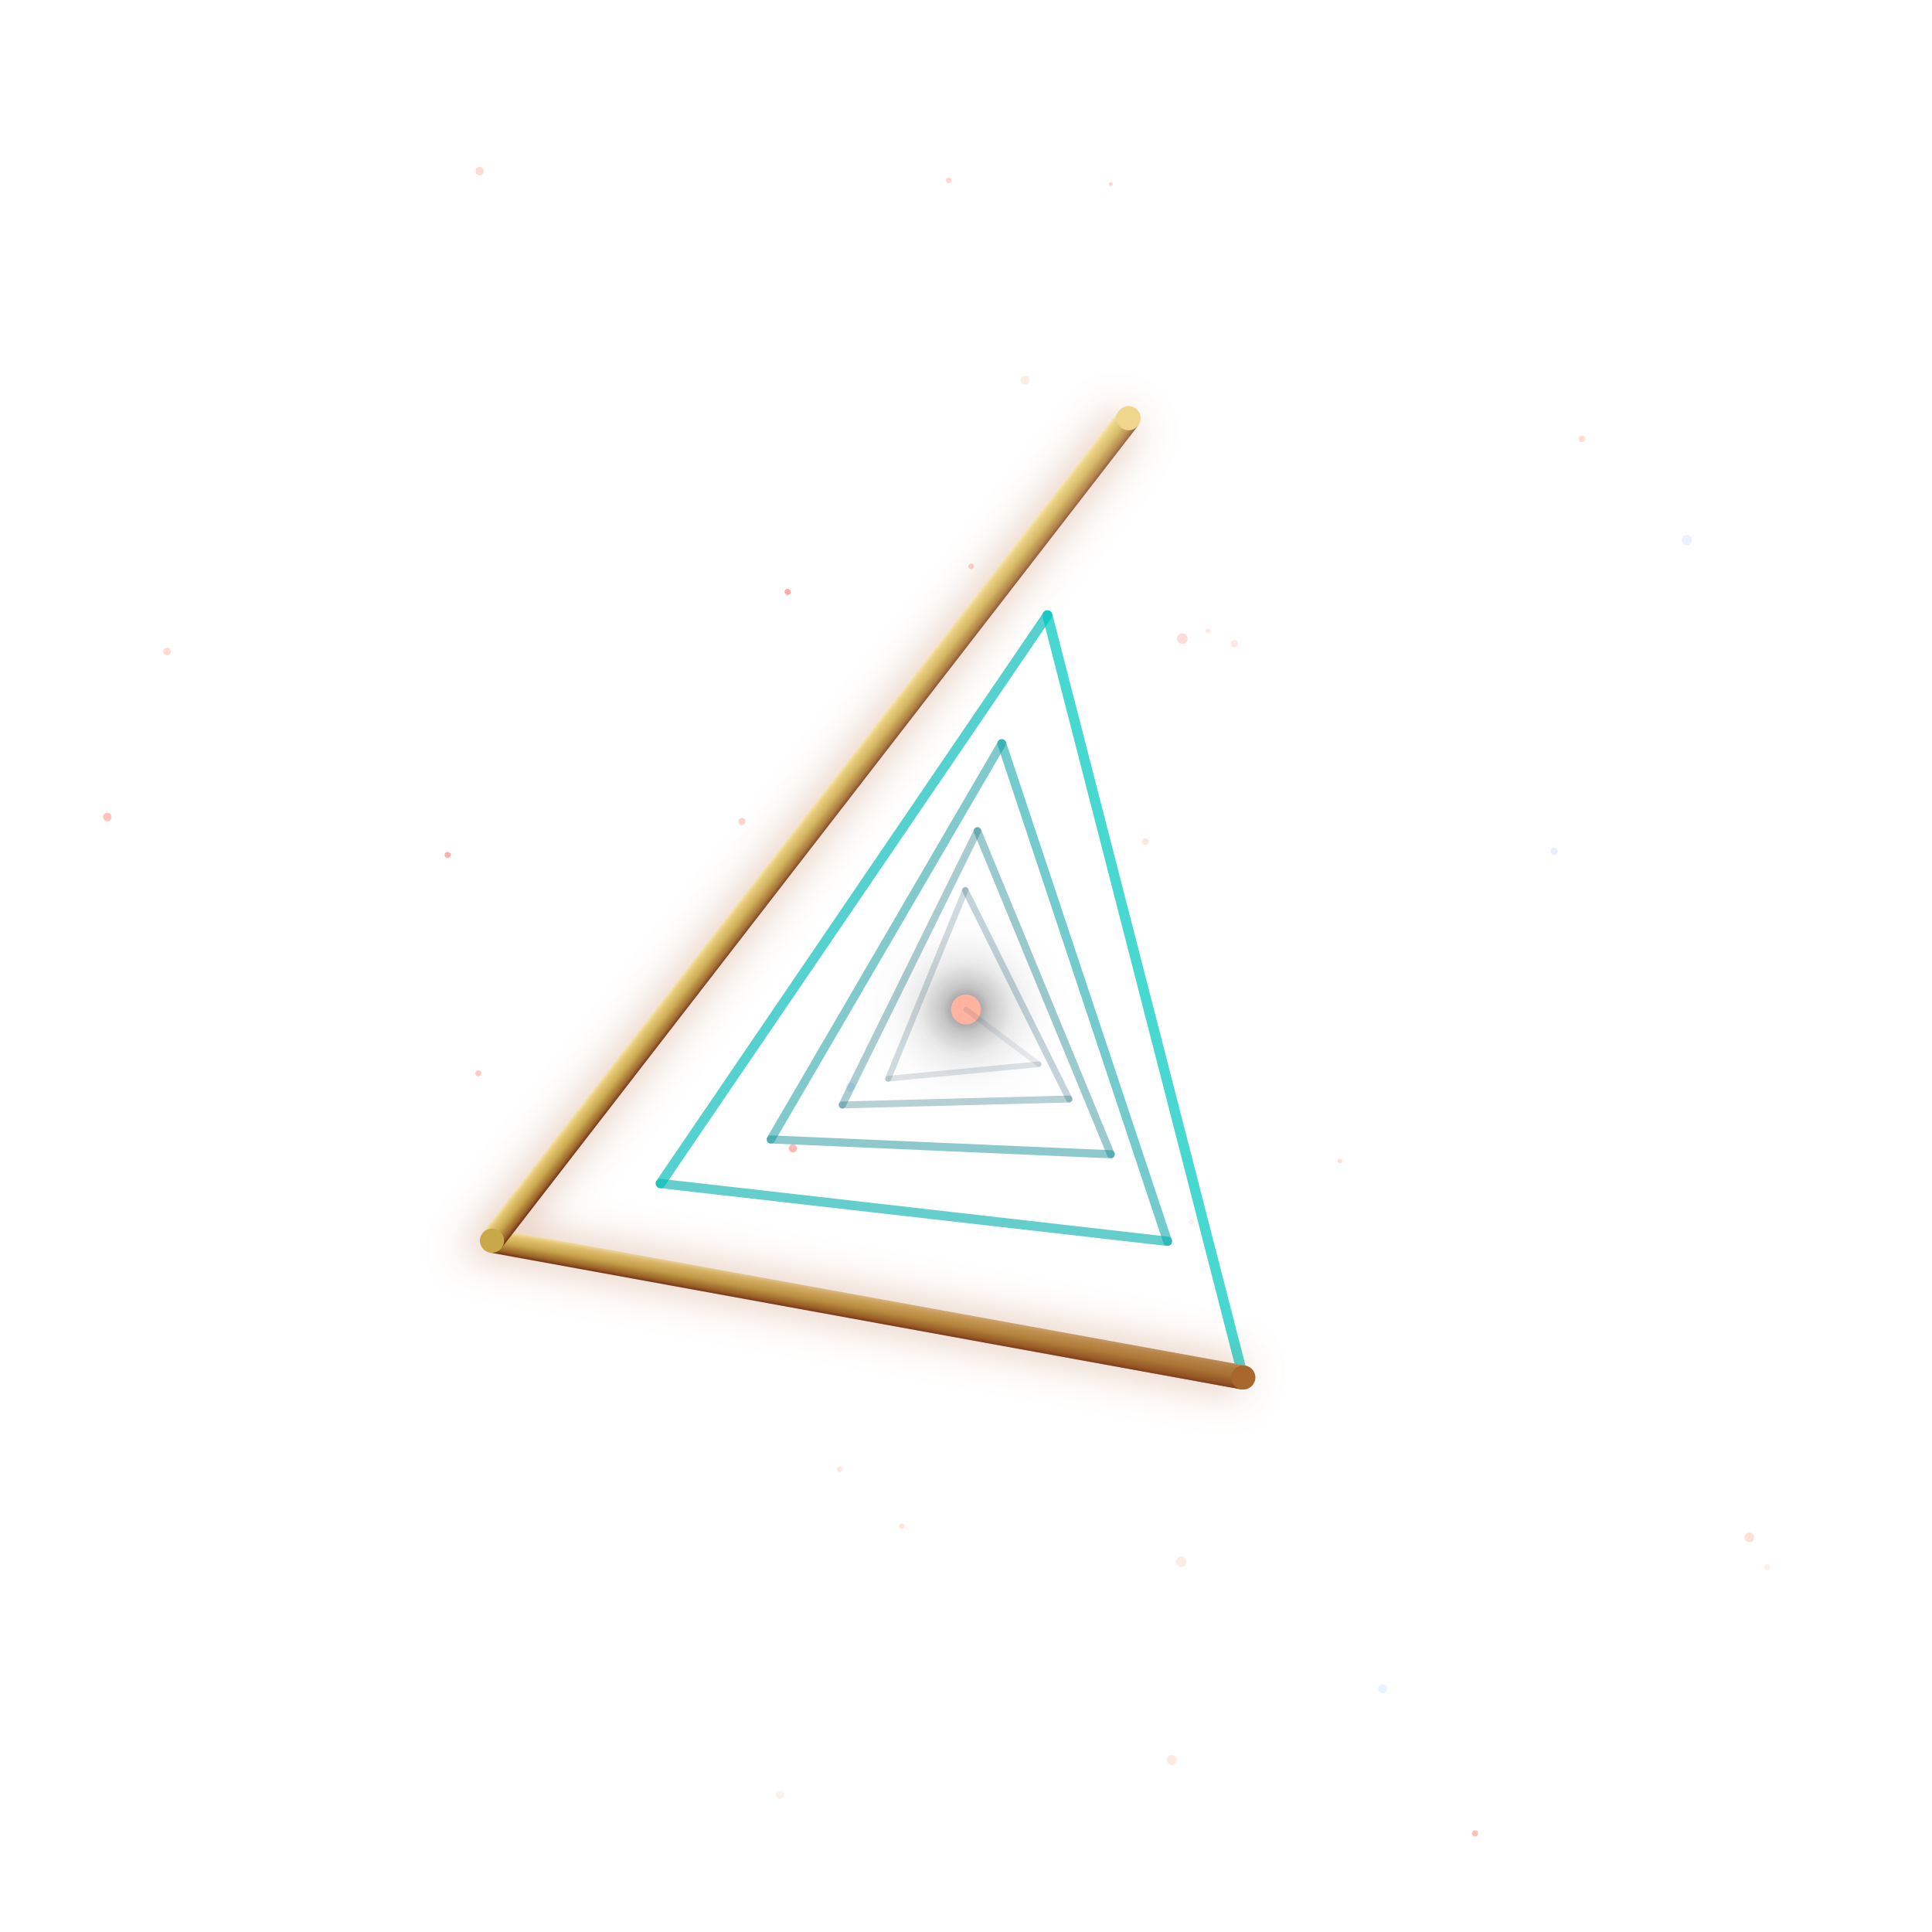
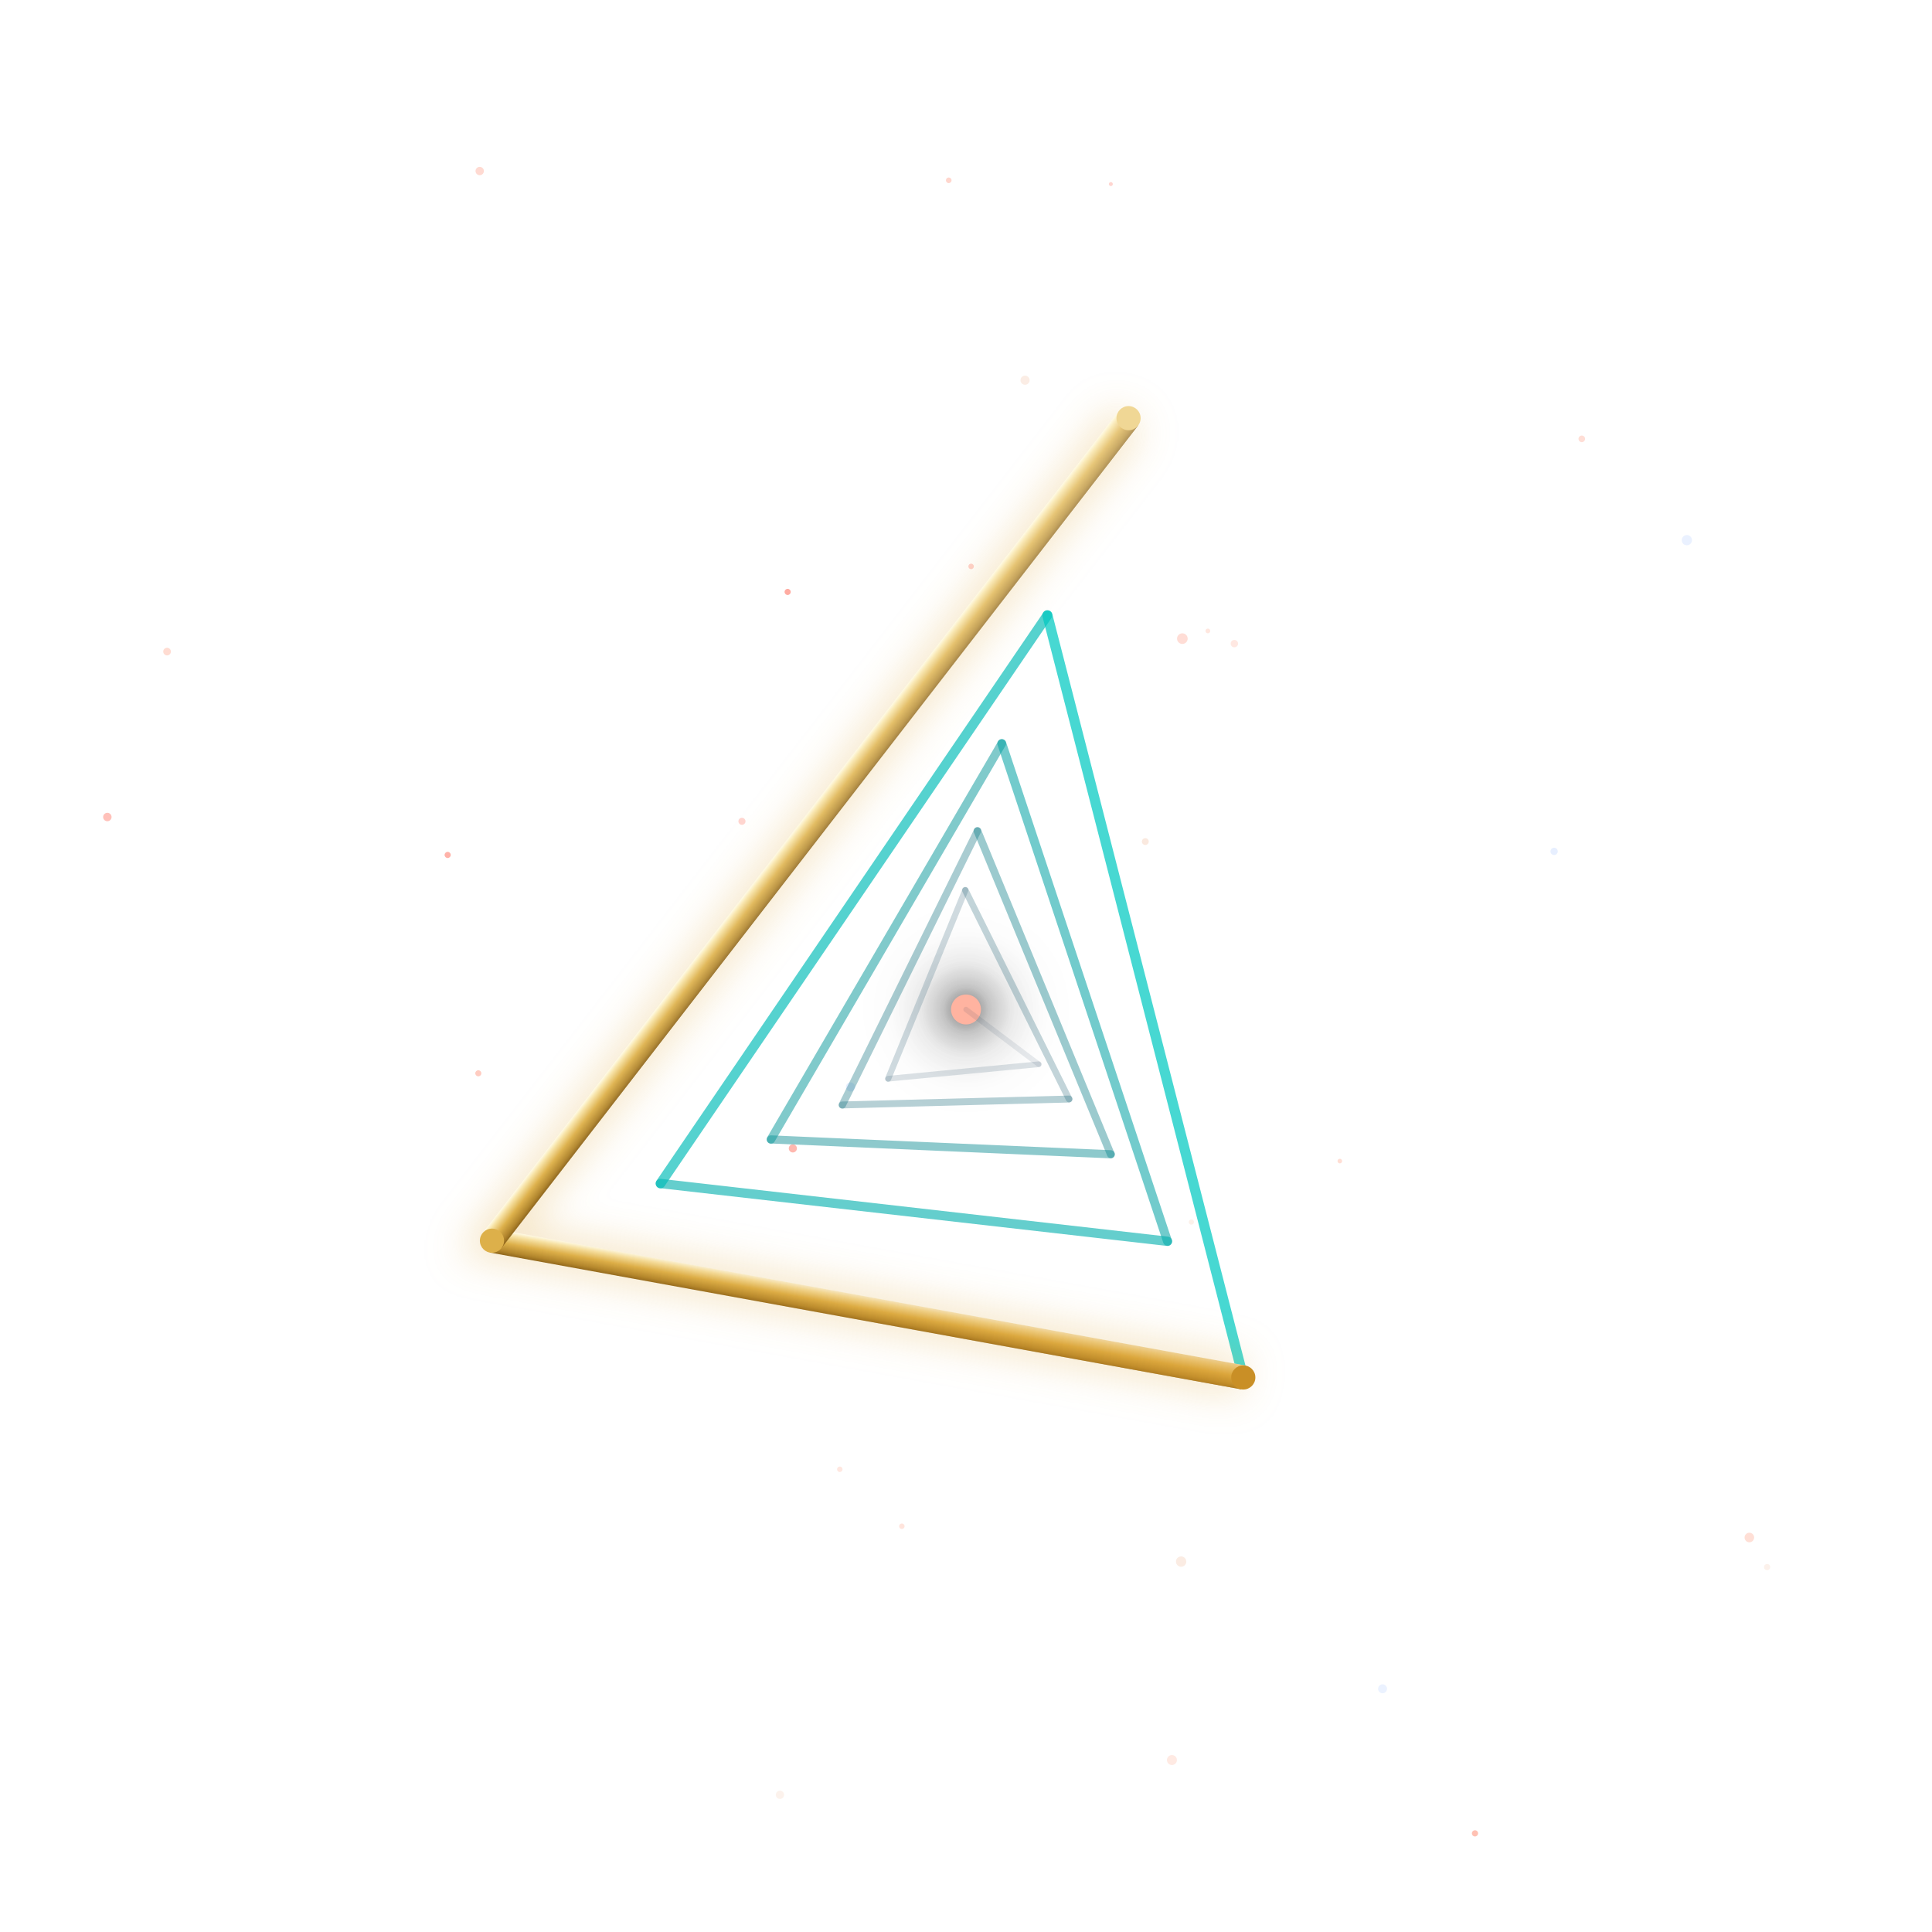
<svg xmlns="http://www.w3.org/2000/svg" viewBox="0 0 800 800" width="800" height="800" role="img" aria-label="Logo: triángulo espiral de conocimiento con nodos en cada vértice y una C final de Christian">
  <defs>
    <radialGradient id="halo-star" cx="50%" cy="50%" r="50%">
      <stop offset="0%" stop-color="currentColor" stop-opacity="0.28" />
      <stop offset="30%" stop-color="currentColor" stop-opacity="0.09" />
      <stop offset="65%" stop-color="currentColor" stop-opacity="0.02" />
      <stop offset="100%" stop-color="currentColor" stop-opacity="0" />
    </radialGradient>
    <radialGradient id="halo-nova" cx="50%" cy="50%" r="50%">
      <stop offset="0%" stop-color="currentColor" stop-opacity="0.16" />
      <stop offset="40%" stop-color="currentColor" stop-opacity="0.05" />
      <stop offset="75%" stop-color="currentColor" stop-opacity="0.01" />
      <stop offset="100%" stop-color="currentColor" stop-opacity="0" />
    </radialGradient>
    <filter id="halo-blur" x="-80%" y="-80%" width="260%" height="260%">
      <feGaussianBlur stdDeviation="8" />
    </filter>
  </defs>
  <defs>
    <linearGradient id="c-perp-1" gradientUnits="userSpaceOnUse" x1="515.71" y1="565.45" x2="513.92" y2="575.29">
-       <stop offset="0%" stop-color="#f6e3a8" />
-       <stop offset="16%" stop-color="#e6c874" />
-       <stop offset="50%" stop-color="#c9a84c" />
-       <stop offset="84%" stop-color="#9c6428" />
-       <stop offset="100%" stop-color="#713114" />
+       <stop offset="0%" stop-color="#fffbe6" />
+       <stop offset="16%" stop-color="#f8e4a8" />
+       <stop offset="50%" stop-color="#ddb04a" />
+       <stop offset="84%" stop-color="#b1852c" />
+       <stop offset="100%" stop-color="#8f661c" />
    </linearGradient>
    <linearGradient id="c-perp-2" gradientUnits="userSpaceOnUse" x1="199.75" y1="510.68" x2="207.66" y2="516.8">
-       <stop offset="0%" stop-color="#f6e3a8" />
-       <stop offset="16%" stop-color="#e6c874" />
-       <stop offset="50%" stop-color="#c9a84c" />
-       <stop offset="84%" stop-color="#9c6428" />
-       <stop offset="100%" stop-color="#713114" />
+       <stop offset="0%" stop-color="#fffbe6" />
+       <stop offset="16%" stop-color="#f8e4a8" />
+       <stop offset="50%" stop-color="#ddb04a" />
+       <stop offset="84%" stop-color="#b1852c" />
+       <stop offset="100%" stop-color="#8f661c" />
    </linearGradient>
    <linearGradient id="c-tint-1" gradientUnits="userSpaceOnUse" x1="515.71" y1="565.45" x2="204.6" y2="508.82">
-       <stop offset="0%" stop-color="#8f4a22" stop-opacity="0.6" />
-       <stop offset="100%" stop-color="#8f4a22" stop-opacity="0" />
+       <stop offset="0%" stop-color="#d99a2b" stop-opacity="0.5" />
+       <stop offset="100%" stop-color="#d99a2b" stop-opacity="0" />
    </linearGradient>
    <linearGradient id="c-tint-2" gradientUnits="userSpaceOnUse" x1="199.75" y1="510.68" x2="463.36" y2="170.09">
-       <stop offset="0%" stop-color="#fff3c0" stop-opacity="0" />
-       <stop offset="100%" stop-color="#fff3c0" stop-opacity="0.28" />
+       <stop offset="0%" stop-color="#fffbe6" stop-opacity="0" />
+       <stop offset="100%" stop-color="#fffbe6" stop-opacity="0.32" />
    </linearGradient>
  </defs>
  <g id="logo-background" data-name="Background">
    <circle cx="326.15" cy="245.1" r="1.275" fill="#ff6f5e" opacity="0.575" />
    <circle cx="373.44" cy="631.99" r="1.135" fill="#ffb49e" opacity="0.356" />
    <circle cx="69.18" cy="269.81" r="1.583" fill="#ffb49e" opacity="0.466" />
    <circle cx="485.27" cy="728.79" r="2.067" fill="#ffb49e" opacity="0.289" />
    <circle cx="724.37" cy="636.65" r="1.982" fill="#ffb49e" opacity="0.425" />
    <circle cx="424.45" cy="157.44" r="1.892" fill="#f6d7c4" opacity="0.445" />
    <circle cx="328.3" cy="475.53" r="1.684" fill="#ff6f5e" opacity="0.494" />
    <circle cx="198.06" cy="444.43" r="1.256" fill="#ff8a70" opacity="0.435" />
    <circle cx="554.79" cy="480.78" r="0.95" fill="#ffb49e" opacity="0.439" />
    <circle cx="322.96" cy="743.2" r="1.716" fill="#f6d7c4" opacity="0.315" />
    <circle cx="459.98" cy="76.22" r="0.821" fill="#ff6f5e" opacity="0.291" />
    <circle cx="610.76" cy="759.16" r="1.285" fill="#ff8a70" opacity="0.528" />
    <circle cx="307.23" cy="340.09" r="1.463" fill="#ff6f5e" opacity="0.291" />
    <circle cx="392.85" cy="74.66" r="1.162" fill="#ff8a70" opacity="0.35" />
    <circle cx="352.18" cy="450.09" r="1.896" fill="#cfe0ff" opacity="0.536" />
    <circle cx="185.37" cy="354.01" r="1.275" fill="#ff6f5e" opacity="0.533" />
    <circle cx="347.74" cy="608.4" r="1.139" fill="#ffb49e" opacity="0.318" />
    <circle cx="474.25" cy="348.48" r="1.418" fill="#f6d7c4" opacity="0.546" />
    <circle cx="489.08" cy="646.62" r="2.143" fill="#f6d7c4" opacity="0.472" />
    <circle cx="500.15" cy="261.26" r="0.983" fill="#ffb49e" opacity="0.325" />
    <circle cx="198.64" cy="70.82" r="1.73" fill="#ff8a70" opacity="0.317" />
    <circle cx="643.53" cy="352.54" r="1.507" fill="#cfe0ff" opacity="0.509" />
    <circle cx="511.12" cy="266.51" r="1.531" fill="#ffb49e" opacity="0.302" />
    <circle cx="489.59" cy="264.44" r="2.199" fill="#ff8a70" opacity="0.29" />
    <circle cx="698.49" cy="223.67" r="2.122" fill="#cfe0ff" opacity="0.446" />
    <circle cx="493.32" cy="506.02" r="1.087" fill="#f6d7c4" opacity="0.355" />
    <circle cx="654.99" cy="181.72" r="1.364" fill="#ff8a70" opacity="0.288" />
    <circle cx="44.45" cy="338.31" r="1.748" fill="#ff6f5e" opacity="0.427" />
    <circle cx="402.12" cy="234.54" r="1.137" fill="#ff6f5e" opacity="0.324" />
    <circle cx="572.49" cy="699.29" r="1.85" fill="#cfe0ff" opacity="0.413" />
    <circle cx="313.64" cy="375.46" r="1.481" fill="#ff6f5e" opacity="0.456" />
    <circle cx="731.72" cy="648.9" r="1.289" fill="#f6d7c4" opacity="0.344" />
  </g>
  <g id="logo-star-0" data-name="star 0">
    <circle cx="400" cy="418" r="44.8" fill="url(#halo-nova)" color="#ffb3a0" />
    <circle cx="400" cy="418" r="26.6" fill="url(#halo-nova)" color="#ffb3a0" />
    <circle cx="400" cy="418" r="31" fill="url(#halo-star)" color="#ffb3a0" />
    <circle cx="400" cy="418" r="6.2" fill="#ffb3a0" opacity="1" />
  </g>
  <g id="logo-spiral" data-name="Spiral" stroke-linecap="round" fill="none">
    <line x1="400" y1="418" x2="430.1" y2="440.68" stroke="rgb(22,50,79)" stroke-width="2.2" opacity="0.1" />
    <line x1="430.1" y1="440.68" x2="367.77" y2="446.68" stroke="rgb(20,63,88)" stroke-width="2.367" opacity="0.152" />
    <line x1="367.77" y1="446.68" x2="399.71" y2="368.62" stroke="rgb(18,75,98)" stroke-width="2.533" opacity="0.203" />
    <line x1="399.71" y1="368.62" x2="442.66" y2="455.09" stroke="rgb(17,88,107)" stroke-width="2.7" opacity="0.255" />
    <line x1="442.66" y1="455.09" x2="348.78" y2="457.54" stroke="rgb(15,100,117)" stroke-width="2.867" opacity="0.307" />
    <line x1="348.78" y1="457.54" x2="404.74" y2="344.08" stroke="rgb(13,113,126)" stroke-width="3.033" opacity="0.358" />
    <line x1="404.74" y1="344.08" x2="459.96" y2="477.96" stroke="rgb(11,126,136)" stroke-width="3.2" opacity="0.41" />
    <line x1="459.96" y1="477.96" x2="319.22" y2="471.81" stroke="rgb(9,138,145)" stroke-width="3.367" opacity="0.462" />
    <line x1="319.22" y1="471.81" x2="414.82" y2="307.88" stroke="rgb(7,151,154)" stroke-width="3.533" opacity="0.513" />
    <line x1="414.82" y1="307.88" x2="483.44" y2="513.99" stroke="rgb(6,163,164)" stroke-width="3.7" opacity="0.565" />
    <line x1="483.44" y1="513.99" x2="273.49" y2="490.06" stroke="rgb(4,176,173)" stroke-width="3.867" opacity="0.617" />
    <line x1="273.49" y1="490.06" x2="433.7" y2="254.78" stroke="rgb(2,188,183)" stroke-width="4.033" opacity="0.668" />
    <line x1="433.7" y1="254.78" x2="514.82" y2="570.37" stroke="rgb(0,201,192)" stroke-width="4.2" opacity="0.72" />
  </g>
-   <path d="M 514.818 570.368 L 203.708 513.738 L 467.315 173.146" stroke="#b05a28" stroke-width="16" opacity="0.28" fill="none" filter="url(#halo-blur)" />
+   <path d="M 514.818 570.368 L 203.708 513.738 L 467.315 173.146" stroke="#dfa637" stroke-width="16" opacity="0.28" fill="none" filter="url(#halo-blur)" />
  <g id="logo-c-triespiral" data-name="C TriSpiral">
    <path d="M 515.713 565.449 L 204.603 508.819 L 202.812 518.657 L 513.922 575.287 Z" fill="url(#c-perp-1)" />
    <path d="M 199.754 510.678 L 463.361 170.086 L 471.269 176.207 L 207.662 516.798 Z" fill="url(#c-perp-2)" />
    <path d="M 515.713 565.449 L 204.603 508.819 L 202.812 518.657 L 513.922 575.287 Z" fill="url(#c-tint-1)" />
    <path d="M 199.754 510.678 L 463.361 170.086 L 471.269 176.207 L 207.662 516.798 Z" fill="url(#c-tint-2)" />
-     <circle cx="514.82" cy="570.37" r="5" fill="#a8672c" />
-     <circle cx="203.71" cy="513.74" r="5" fill="#c9a84c" />
-     <circle cx="467.31" cy="173.15" r="5" fill="#f0d68c" />
+     <circle cx="514.82" cy="570.37" r="5" fill="#c98f26" />
+     <circle cx="203.71" cy="513.74" r="5" fill="#ddb04a" />
+     <circle cx="467.31" cy="173.15" r="5" fill="#f0d795" />
  </g>
</svg>
